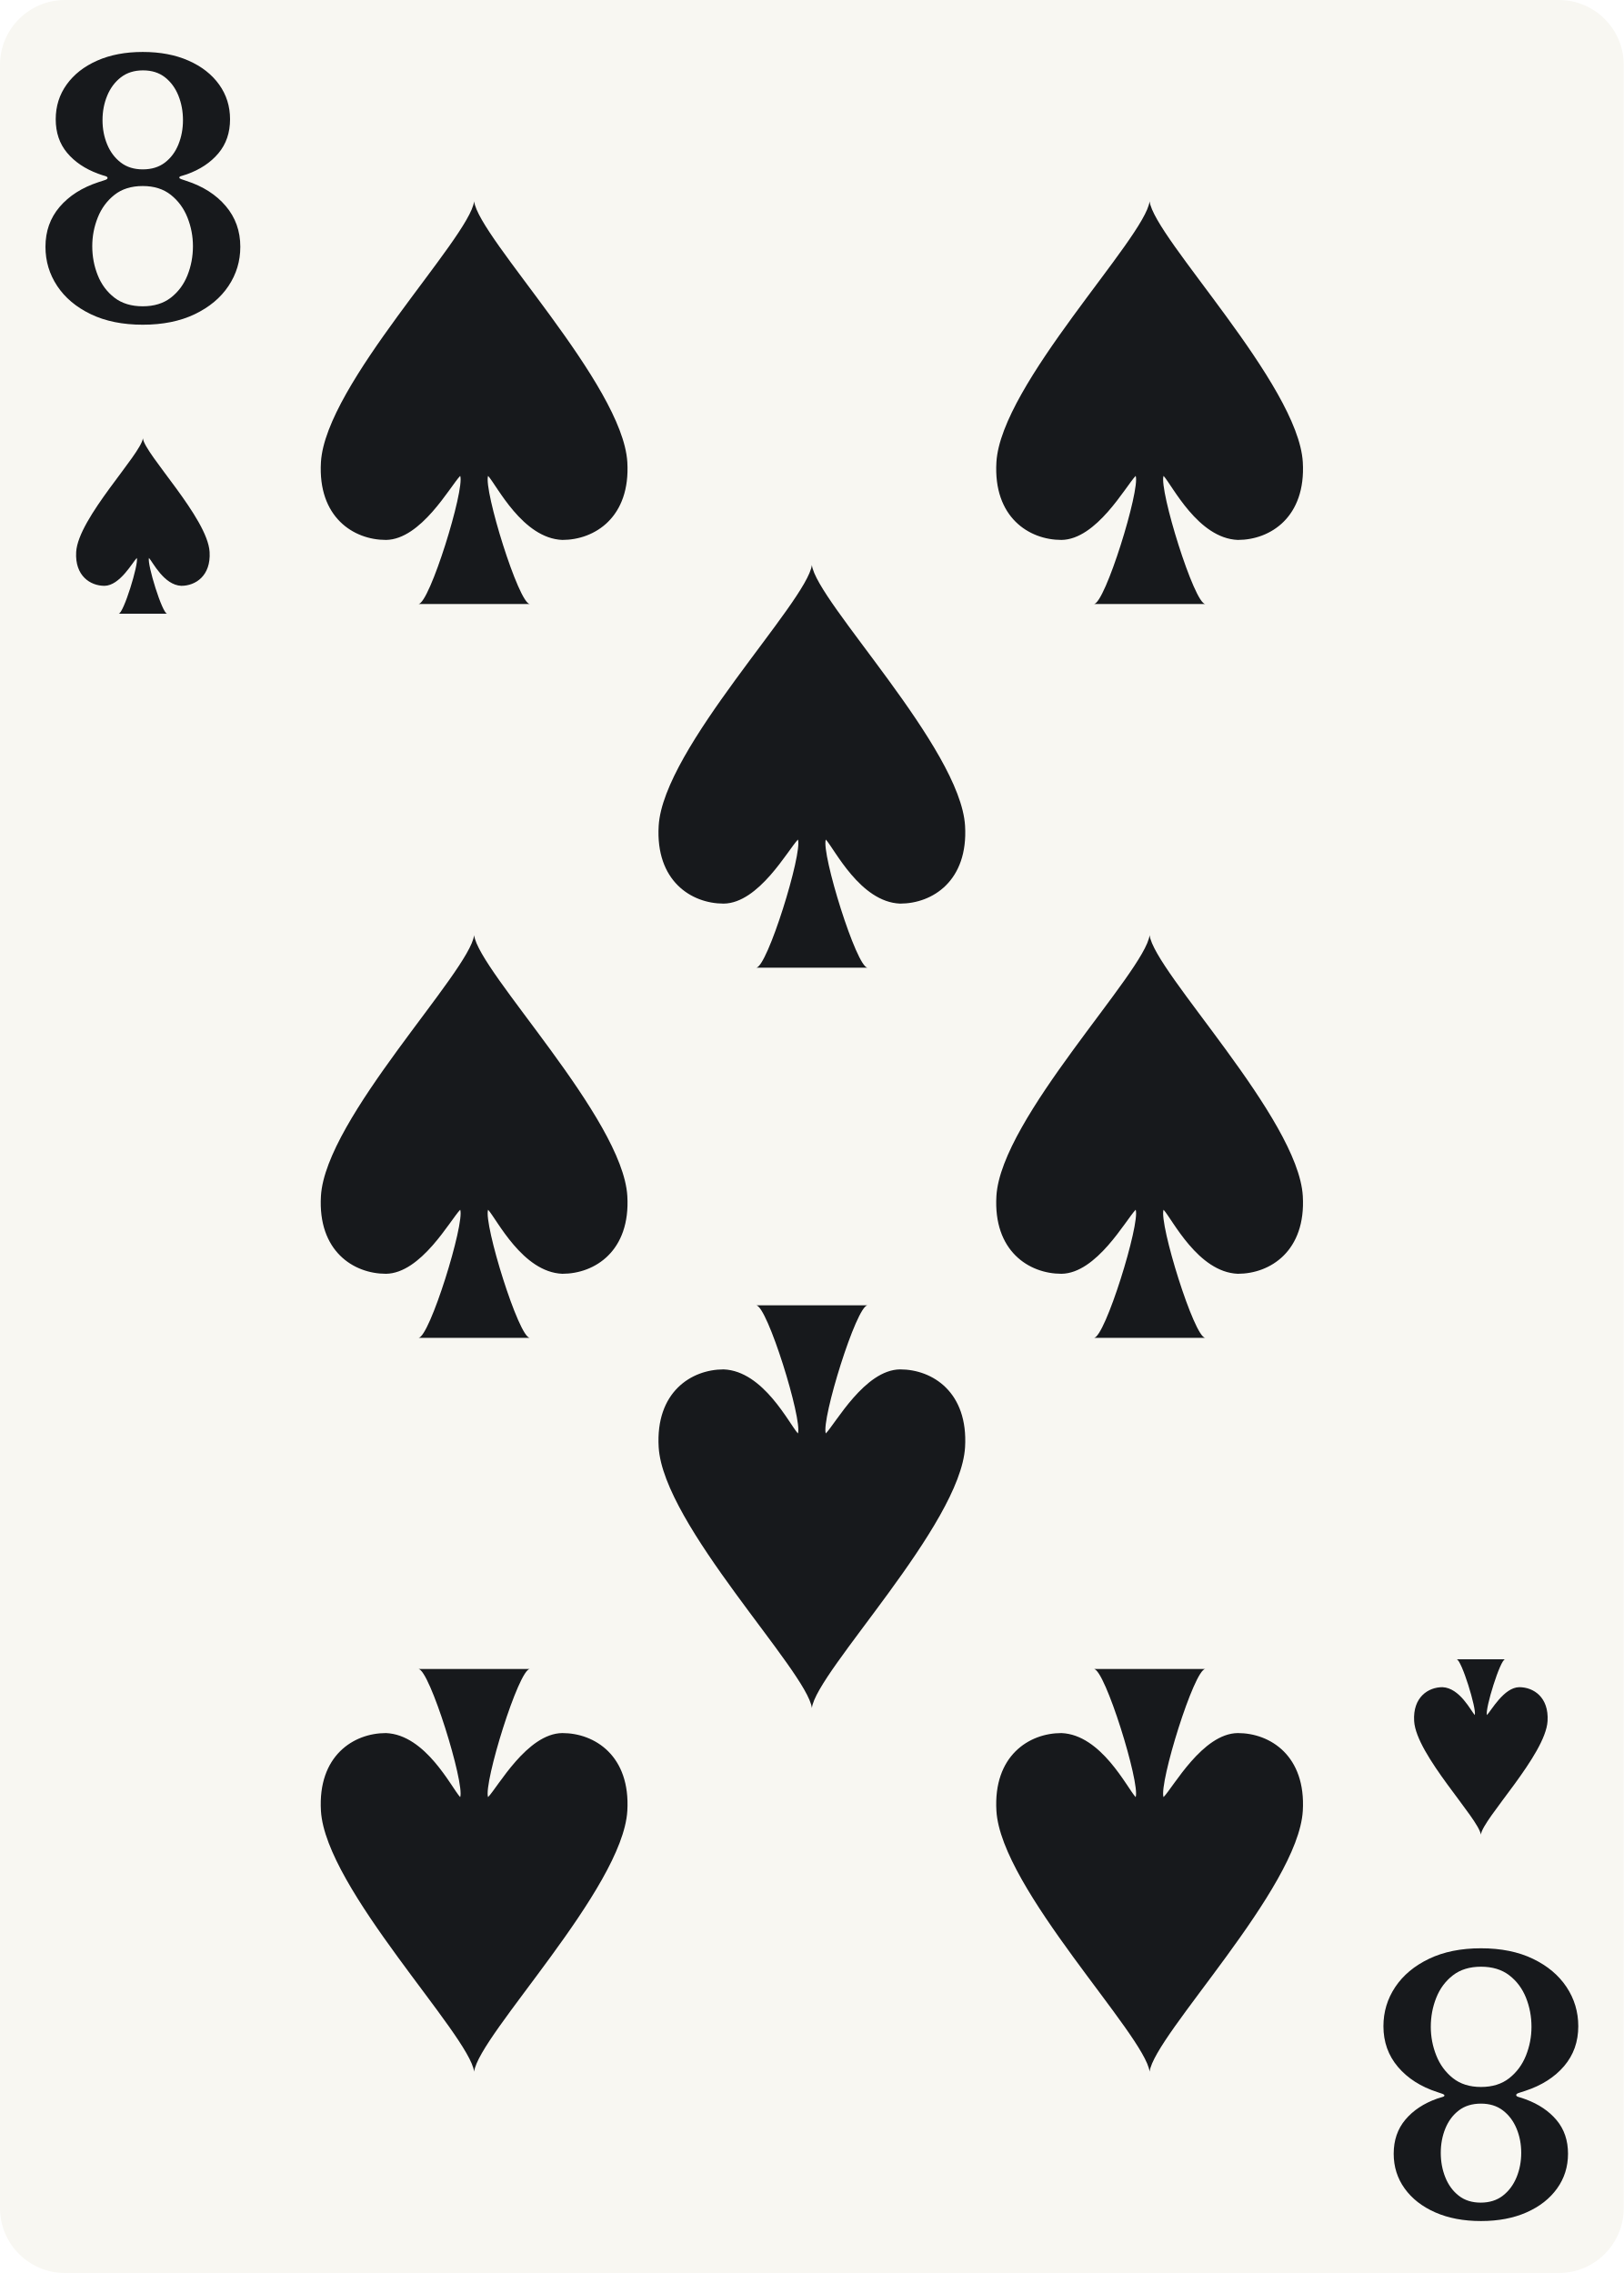
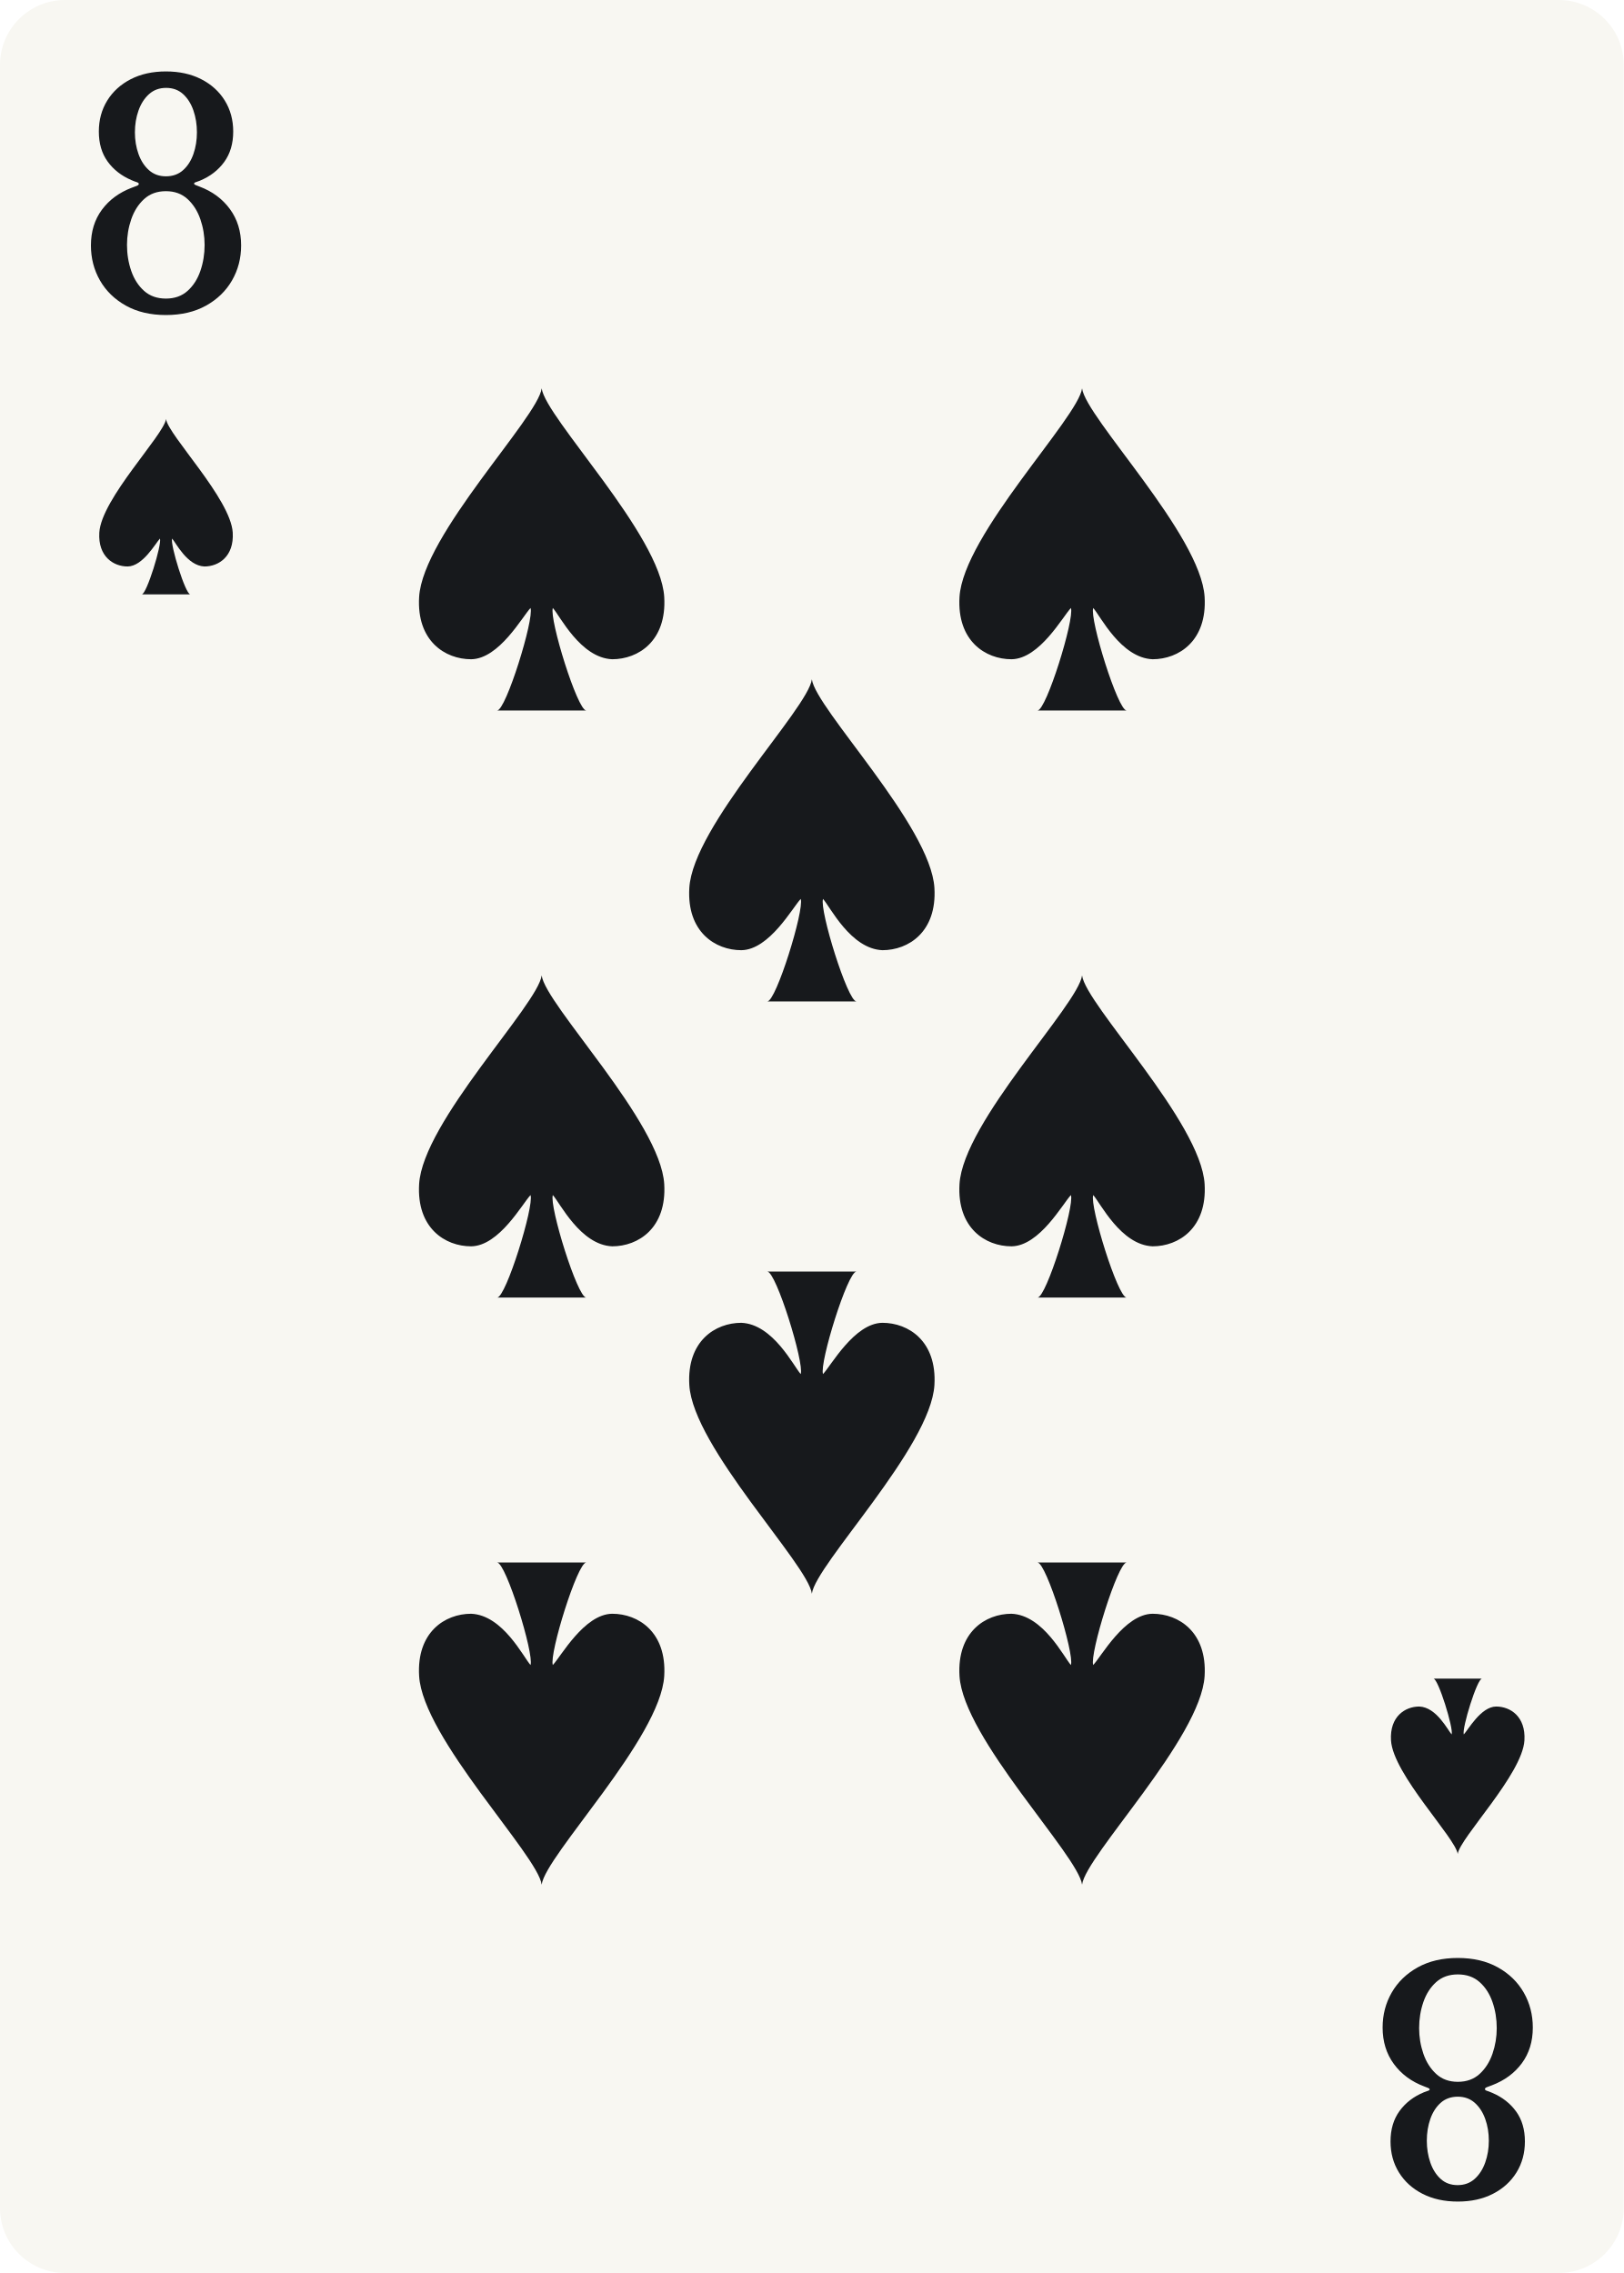
<svg xmlns="http://www.w3.org/2000/svg" width="250" height="350" viewBox="0 0 250 350">
  <rect width="250" height="350" rx="10" fill="#f8f7f2" />
  <g fill="#17191c">
-     <g>
-       <svg x="44.0" y="31.0" width="58" height="62" viewBox="-8 -10.5 16 21">
-         <path d="M 7.989,3.103 C 7.747,-0.954 0.242,-8.59 0,-10.5 c -0.242,1.909 -7.747,9.545 -7.989,13.603 -0.169,2.868 1.695,4.057 3.39,4.057 1.835,-0.022 3.351,-2.801 3.873,-3.341 0.242,0.716 -1.603,6.682 -2.179,6.682 l 5.811,0 C 2.33,10.501 0.485,4.535 0.727,3.819 1.184,4.315 2.524,7.077 4.601,7.16 6.295,7.159 8.158,5.971 7.989,3.103 z" />
-       </svg>
+     <g transform="translate(125 175) scale(.8) translate(-125 -175)">
+       <g>
+         <svg x="44.0" y="31.0" width="58" height="62" viewBox="-8 -10.5 16 21">
+           <path d="M 7.989,3.103 C 7.747,-0.954 0.242,-8.59 0,-10.5 c -0.242,1.909 -7.747,9.545 -7.989,13.603 -0.169,2.868 1.695,4.057 3.39,4.057 1.835,-0.022 3.351,-2.801 3.873,-3.341 0.242,0.716 -1.603,6.682 -2.179,6.682 l 5.811,0 C 2.33,10.501 0.485,4.535 0.727,3.819 1.184,4.315 2.524,7.077 4.601,7.16 6.295,7.159 8.158,5.971 7.989,3.103 z" />
+         </svg>
+       </g>
+       <g>
+         <svg x="44.0" y="144.0" width="58" height="62" viewBox="-8 -10.5 16 21">
+           <path d="M 7.989,3.103 C 7.747,-0.954 0.242,-8.59 0,-10.5 c -0.242,1.909 -7.747,9.545 -7.989,13.603 -0.169,2.868 1.695,4.057 3.39,4.057 1.835,-0.022 3.351,-2.801 3.873,-3.341 0.242,0.716 -1.603,6.682 -2.179,6.682 l 5.811,0 C 2.33,10.501 0.485,4.535 0.727,3.819 1.184,4.315 2.524,7.077 4.601,7.16 6.295,7.159 8.158,5.971 7.989,3.103 z" />
+         </svg>
+       </g>
+       <g transform="rotate(180 73 288)">
+         <svg x="44.0" y="257.0" width="58" height="62" viewBox="-8 -10.5 16 21">
+           <path d="M 7.989,3.103 C 7.747,-0.954 0.242,-8.59 0,-10.5 c -0.242,1.909 -7.747,9.545 -7.989,13.603 -0.169,2.868 1.695,4.057 3.39,4.057 1.835,-0.022 3.351,-2.801 3.873,-3.341 0.242,0.716 -1.603,6.682 -2.179,6.682 l 5.811,0 C 2.33,10.501 0.485,4.535 0.727,3.819 1.184,4.315 2.524,7.077 4.601,7.16 6.295,7.159 8.158,5.971 7.989,3.103 z" />
+         </svg>
+       </g>
+       <g>
+         <svg x="148.0" y="31.0" width="58" height="62" viewBox="-8 -10.5 16 21">
+           <path d="M 7.989,3.103 C 7.747,-0.954 0.242,-8.59 0,-10.5 c -0.242,1.909 -7.747,9.545 -7.989,13.603 -0.169,2.868 1.695,4.057 3.39,4.057 1.835,-0.022 3.351,-2.801 3.873,-3.341 0.242,0.716 -1.603,6.682 -2.179,6.682 l 5.811,0 C 2.33,10.501 0.485,4.535 0.727,3.819 1.184,4.315 2.524,7.077 4.601,7.16 6.295,7.159 8.158,5.971 7.989,3.103 z" />
+         </svg>
+       </g>
+       <g>
+         <svg x="148.0" y="144.0" width="58" height="62" viewBox="-8 -10.5 16 21">
+           <path d="M 7.989,3.103 C 7.747,-0.954 0.242,-8.59 0,-10.5 c -0.242,1.909 -7.747,9.545 -7.989,13.603 -0.169,2.868 1.695,4.057 3.39,4.057 1.835,-0.022 3.351,-2.801 3.873,-3.341 0.242,0.716 -1.603,6.682 -2.179,6.682 l 5.811,0 C 2.33,10.501 0.485,4.535 0.727,3.819 1.184,4.315 2.524,7.077 4.601,7.16 6.295,7.159 8.158,5.971 7.989,3.103 z" />
+         </svg>
+       </g>
+       <g transform="rotate(180 177 288)">
+         <svg x="148.0" y="257.0" width="58" height="62" viewBox="-8 -10.5 16 21">
+           <path d="M 7.989,3.103 C 7.747,-0.954 0.242,-8.59 0,-10.5 c -0.242,1.909 -7.747,9.545 -7.989,13.603 -0.169,2.868 1.695,4.057 3.39,4.057 1.835,-0.022 3.351,-2.801 3.873,-3.341 0.242,0.716 -1.603,6.682 -2.179,6.682 l 5.811,0 C 2.33,10.501 0.485,4.535 0.727,3.819 1.184,4.315 2.524,7.077 4.601,7.16 6.295,7.159 8.158,5.971 7.989,3.103 z" />
+         </svg>
+       </g>
+       <g>
+         <svg x="96.0" y="87.0" width="58" height="62" viewBox="-8 -10.5 16 21">
+           <path d="M 7.989,3.103 C 7.747,-0.954 0.242,-8.59 0,-10.5 c -0.242,1.909 -7.747,9.545 -7.989,13.603 -0.169,2.868 1.695,4.057 3.39,4.057 1.835,-0.022 3.351,-2.801 3.873,-3.341 0.242,0.716 -1.603,6.682 -2.179,6.682 l 5.811,0 C 2.33,10.501 0.485,4.535 0.727,3.819 1.184,4.315 2.524,7.077 4.601,7.16 6.295,7.159 8.158,5.971 7.989,3.103 z" />
+         </svg>
+       </g>
+       <g transform="rotate(180 125 232)">
+         <svg x="96.0" y="201.0" width="58" height="62" viewBox="-8 -10.5 16 21">
+           <path d="M 7.989,3.103 C 7.747,-0.954 0.242,-8.59 0,-10.5 c -0.242,1.909 -7.747,9.545 -7.989,13.603 -0.169,2.868 1.695,4.057 3.39,4.057 1.835,-0.022 3.351,-2.801 3.873,-3.341 0.242,0.716 -1.603,6.682 -2.179,6.682 l 5.811,0 C 2.33,10.501 0.485,4.535 0.727,3.819 1.184,4.315 2.524,7.077 4.601,7.16 6.295,7.159 8.158,5.971 7.989,3.103 z" />
+         </svg>
+       </g>
    </g>
-     <g>
-       <svg x="44.0" y="144.0" width="58" height="62" viewBox="-8 -10.5 16 21">
-         <path d="M 7.989,3.103 C 7.747,-0.954 0.242,-8.59 0,-10.5 c -0.242,1.909 -7.747,9.545 -7.989,13.603 -0.169,2.868 1.695,4.057 3.39,4.057 1.835,-0.022 3.351,-2.801 3.873,-3.341 0.242,0.716 -1.603,6.682 -2.179,6.682 l 5.811,0 C 2.33,10.501 0.485,4.535 0.727,3.819 1.184,4.315 2.524,7.077 4.601,7.16 6.295,7.159 8.158,5.971 7.989,3.103 z" />
-       </svg>
-     </g>
-     <g transform="rotate(180 73 288)">
-       <svg x="44.0" y="257.0" width="58" height="62" viewBox="-8 -10.5 16 21">
-         <path d="M 7.989,3.103 C 7.747,-0.954 0.242,-8.59 0,-10.5 c -0.242,1.909 -7.747,9.545 -7.989,13.603 -0.169,2.868 1.695,4.057 3.39,4.057 1.835,-0.022 3.351,-2.801 3.873,-3.341 0.242,0.716 -1.603,6.682 -2.179,6.682 l 5.811,0 C 2.33,10.501 0.485,4.535 0.727,3.819 1.184,4.315 2.524,7.077 4.601,7.16 6.295,7.159 8.158,5.971 7.989,3.103 z" />
-       </svg>
-     </g>
-     <g>
-       <svg x="148.0" y="31.0" width="58" height="62" viewBox="-8 -10.5 16 21">
-         <path d="M 7.989,3.103 C 7.747,-0.954 0.242,-8.59 0,-10.5 c -0.242,1.909 -7.747,9.545 -7.989,13.603 -0.169,2.868 1.695,4.057 3.39,4.057 1.835,-0.022 3.351,-2.801 3.873,-3.341 0.242,0.716 -1.603,6.682 -2.179,6.682 l 5.811,0 C 2.33,10.501 0.485,4.535 0.727,3.819 1.184,4.315 2.524,7.077 4.601,7.16 6.295,7.159 8.158,5.971 7.989,3.103 z" />
-       </svg>
-     </g>
-     <g>
-       <svg x="148.0" y="144.0" width="58" height="62" viewBox="-8 -10.5 16 21">
-         <path d="M 7.989,3.103 C 7.747,-0.954 0.242,-8.59 0,-10.5 c -0.242,1.909 -7.747,9.545 -7.989,13.603 -0.169,2.868 1.695,4.057 3.39,4.057 1.835,-0.022 3.351,-2.801 3.873,-3.341 0.242,0.716 -1.603,6.682 -2.179,6.682 l 5.811,0 C 2.33,10.501 0.485,4.535 0.727,3.819 1.184,4.315 2.524,7.077 4.601,7.16 6.295,7.159 8.158,5.971 7.989,3.103 z" />
-       </svg>
-     </g>
-     <g transform="rotate(180 177 288)">
-       <svg x="148.0" y="257.0" width="58" height="62" viewBox="-8 -10.5 16 21">
-         <path d="M 7.989,3.103 C 7.747,-0.954 0.242,-8.59 0,-10.5 c -0.242,1.909 -7.747,9.545 -7.989,13.603 -0.169,2.868 1.695,4.057 3.39,4.057 1.835,-0.022 3.351,-2.801 3.873,-3.341 0.242,0.716 -1.603,6.682 -2.179,6.682 l 5.811,0 C 2.33,10.501 0.485,4.535 0.727,3.819 1.184,4.315 2.524,7.077 4.601,7.16 6.295,7.159 8.158,5.971 7.989,3.103 z" />
-       </svg>
-     </g>
-     <g>
-       <svg x="96.0" y="87.0" width="58" height="62" viewBox="-8 -10.5 16 21">
-         <path d="M 7.989,3.103 C 7.747,-0.954 0.242,-8.59 0,-10.5 c -0.242,1.909 -7.747,9.545 -7.989,13.603 -0.169,2.868 1.695,4.057 3.39,4.057 1.835,-0.022 3.351,-2.801 3.873,-3.341 0.242,0.716 -1.603,6.682 -2.179,6.682 l 5.811,0 C 2.33,10.501 0.485,4.535 0.727,3.819 1.184,4.315 2.524,7.077 4.601,7.16 6.295,7.159 8.158,5.971 7.989,3.103 z" />
-       </svg>
-     </g>
-     <g transform="rotate(180 125 232)">
-       <svg x="96.0" y="201.0" width="58" height="62" viewBox="-8 -10.5 16 21">
-         <path d="M 7.989,3.103 C 7.747,-0.954 0.242,-8.59 0,-10.5 c -0.242,1.909 -7.747,9.545 -7.989,13.603 -0.169,2.868 1.695,4.057 3.39,4.057 1.835,-0.022 3.351,-2.801 3.873,-3.341 0.242,0.716 -1.603,6.682 -2.179,6.682 l 5.811,0 C 2.33,10.501 0.485,4.535 0.727,3.819 1.184,4.315 2.524,7.077 4.601,7.16 6.295,7.159 8.158,5.971 7.989,3.103 z" />
-       </svg>
-     </g>
-     <g data-card-value="Besley" transform="translate(4.743839 49.45455) scale(0.03159886 -0.02727273)">
+     <g data-card-value="Besley" transform="translate(12.26092 48.02234) scale(0.0243568 -0.0243568)">
      <path d="M299.401 423.36Q299.401 507.36 326.211 585.27Q353.021 663.18 407.511 713.09Q462.001 763 545.401 763Q628.1 763 682.31 713.09Q736.52 663.18 763.26 585.27Q790.0 507.36 790.0 423.36Q790.0 336.56 763.26 258.93Q736.52 181.3 682.31 132.65Q628.1 84.001 545.401 84.001Q462.001 84.001 407.511 132.65Q353.021 181.3 326.211 258.93Q299.401 336.56 299.401 423.36ZM121.4 1140.0Q121.4 1027.3 176.96 950.44Q232.52 873.58 327.5 832.86Q348.82 823.7 361.39 819.91Q373.96 816.12 373.96 808.56Q373.96 801.0 358.94 795.85Q343.92 790.7 329.64 784.84Q209.66 739.12 140.53 645.34Q71.4 551.56 71.4 420.0Q71.4 298.6 128.59 198.74Q185.78 98.88 292.29 39.44Q398.8 -20.0 545.401 -20.0Q692.001 -20.0 798.861 39.44Q905.721 98.88 963.261 198.74Q1020.801 298.6 1020.801 420.0Q1020.801 553.16 949.941 649.89Q879.081 746.62 757.921 792.04Q740.221 798.46 731.891 802.31Q723.561 806.16 723.561 810.86Q723.561 816.7 733.611 819.62Q743.661 822.54 759.781 829.1Q856.941 869.24 913.871 947.54Q970.801 1025.84 970.801 1140.0Q970.801 1250.0 917.541 1336.0Q864.281 1422.0 768.491 1471.0Q672.701 1520.0 545.401 1520.0Q418.8 1520.0 323.29 1471.0Q227.78 1422.0 174.59 1336.0Q121.4 1250.0 121.4 1140.0ZM349.401 1135.1Q349.401 1209.1 372.281 1273.29Q395.161 1337.48 438.931 1376.739Q482.701 1415.999 546.801 1415.999Q610.901 1415.999 653.97 1376.739Q697.04 1337.48 719.22 1273.29Q741.4 1209.1 741.4 1135.1Q741.4 1061.1 719.15 997.61Q696.9 934.12 653.55 895.56Q610.2 857 545.401 857Q482.001 857 438.511 895.56Q395.021 934.12 372.211 997.61Q349.401 1061.1 349.401 1135.1Z" />
    </g>
    <g>
-       <svg x="9.5" y="67.5" width="25" height="27" viewBox="-8 -10.5 16 21">
+       <svg x="13.062" y="64.521" width="25" height="27" viewBox="-8 -10.5 16 21">
        <path d="M 7.989,3.103 C 7.747,-0.954 0.242,-8.59 0,-10.5 c -0.242,1.909 -7.747,9.545 -7.989,13.603 -0.169,2.868 1.695,4.057 3.39,4.057 1.835,-0.022 3.351,-2.801 3.873,-3.341 0.242,0.716 -1.603,6.682 -2.179,6.682 l 5.811,0 C 2.33,10.501 0.485,4.535 0.727,3.819 1.184,4.315 2.524,7.077 4.601,7.16 6.295,7.159 8.158,5.971 7.989,3.103 z" />
      </svg>
    </g>
    <g transform="rotate(180 125 175)">
-       <g data-card-value="Besley" transform="translate(4.743839 49.45455) scale(0.03159886 -0.02727273)">
+       <g data-card-value="Besley" transform="translate(12.26092 48.02234) scale(0.0243568 -0.0243568)">
        <path d="M299.401 423.36Q299.401 507.36 326.211 585.27Q353.021 663.18 407.511 713.09Q462.001 763 545.401 763Q628.1 763 682.31 713.09Q736.52 663.18 763.26 585.27Q790.0 507.36 790.0 423.36Q790.0 336.56 763.26 258.93Q736.52 181.3 682.31 132.65Q628.1 84.001 545.401 84.001Q462.001 84.001 407.511 132.65Q353.021 181.3 326.211 258.93Q299.401 336.56 299.401 423.36ZM121.4 1140.0Q121.4 1027.3 176.96 950.44Q232.52 873.58 327.5 832.86Q348.82 823.7 361.39 819.91Q373.96 816.12 373.96 808.56Q373.96 801.0 358.94 795.85Q343.92 790.7 329.64 784.84Q209.66 739.12 140.53 645.34Q71.4 551.56 71.4 420.0Q71.4 298.6 128.59 198.74Q185.78 98.88 292.29 39.44Q398.8 -20.0 545.401 -20.0Q692.001 -20.0 798.861 39.44Q905.721 98.88 963.261 198.74Q1020.801 298.6 1020.801 420.0Q1020.801 553.16 949.941 649.89Q879.081 746.62 757.921 792.04Q740.221 798.46 731.891 802.31Q723.561 806.16 723.561 810.86Q723.561 816.7 733.611 819.62Q743.661 822.54 759.781 829.1Q856.941 869.24 913.871 947.54Q970.801 1025.84 970.801 1140.0Q970.801 1250.0 917.541 1336.0Q864.281 1422.0 768.491 1471.0Q672.701 1520.0 545.401 1520.0Q418.8 1520.0 323.29 1471.0Q227.78 1422.0 174.59 1336.0Q121.4 1250.0 121.4 1140.0ZM349.401 1135.1Q349.401 1209.1 372.281 1273.29Q395.161 1337.48 438.931 1376.739Q482.701 1415.999 546.801 1415.999Q610.901 1415.999 653.97 1376.739Q697.04 1337.48 719.22 1273.29Q741.4 1209.1 741.4 1135.1Q741.4 1061.1 719.15 997.61Q696.9 934.12 653.55 895.56Q610.2 857 545.401 857Q482.001 857 438.511 895.56Q395.021 934.12 372.211 997.61Q349.401 1061.1 349.401 1135.1Z" />
      </g>
      <g>
-         <svg x="9.5" y="67.5" width="25" height="27" viewBox="-8 -10.5 16 21">
+         <svg x="13.062" y="64.521" width="25" height="27" viewBox="-8 -10.5 16 21">
          <path d="M 7.989,3.103 C 7.747,-0.954 0.242,-8.59 0,-10.5 c -0.242,1.909 -7.747,9.545 -7.989,13.603 -0.169,2.868 1.695,4.057 3.39,4.057 1.835,-0.022 3.351,-2.801 3.873,-3.341 0.242,0.716 -1.603,6.682 -2.179,6.682 l 5.811,0 C 2.33,10.501 0.485,4.535 0.727,3.819 1.184,4.315 2.524,7.077 4.601,7.16 6.295,7.159 8.158,5.971 7.989,3.103 z" />
        </svg>
      </g>
    </g>
  </g>
</svg>
